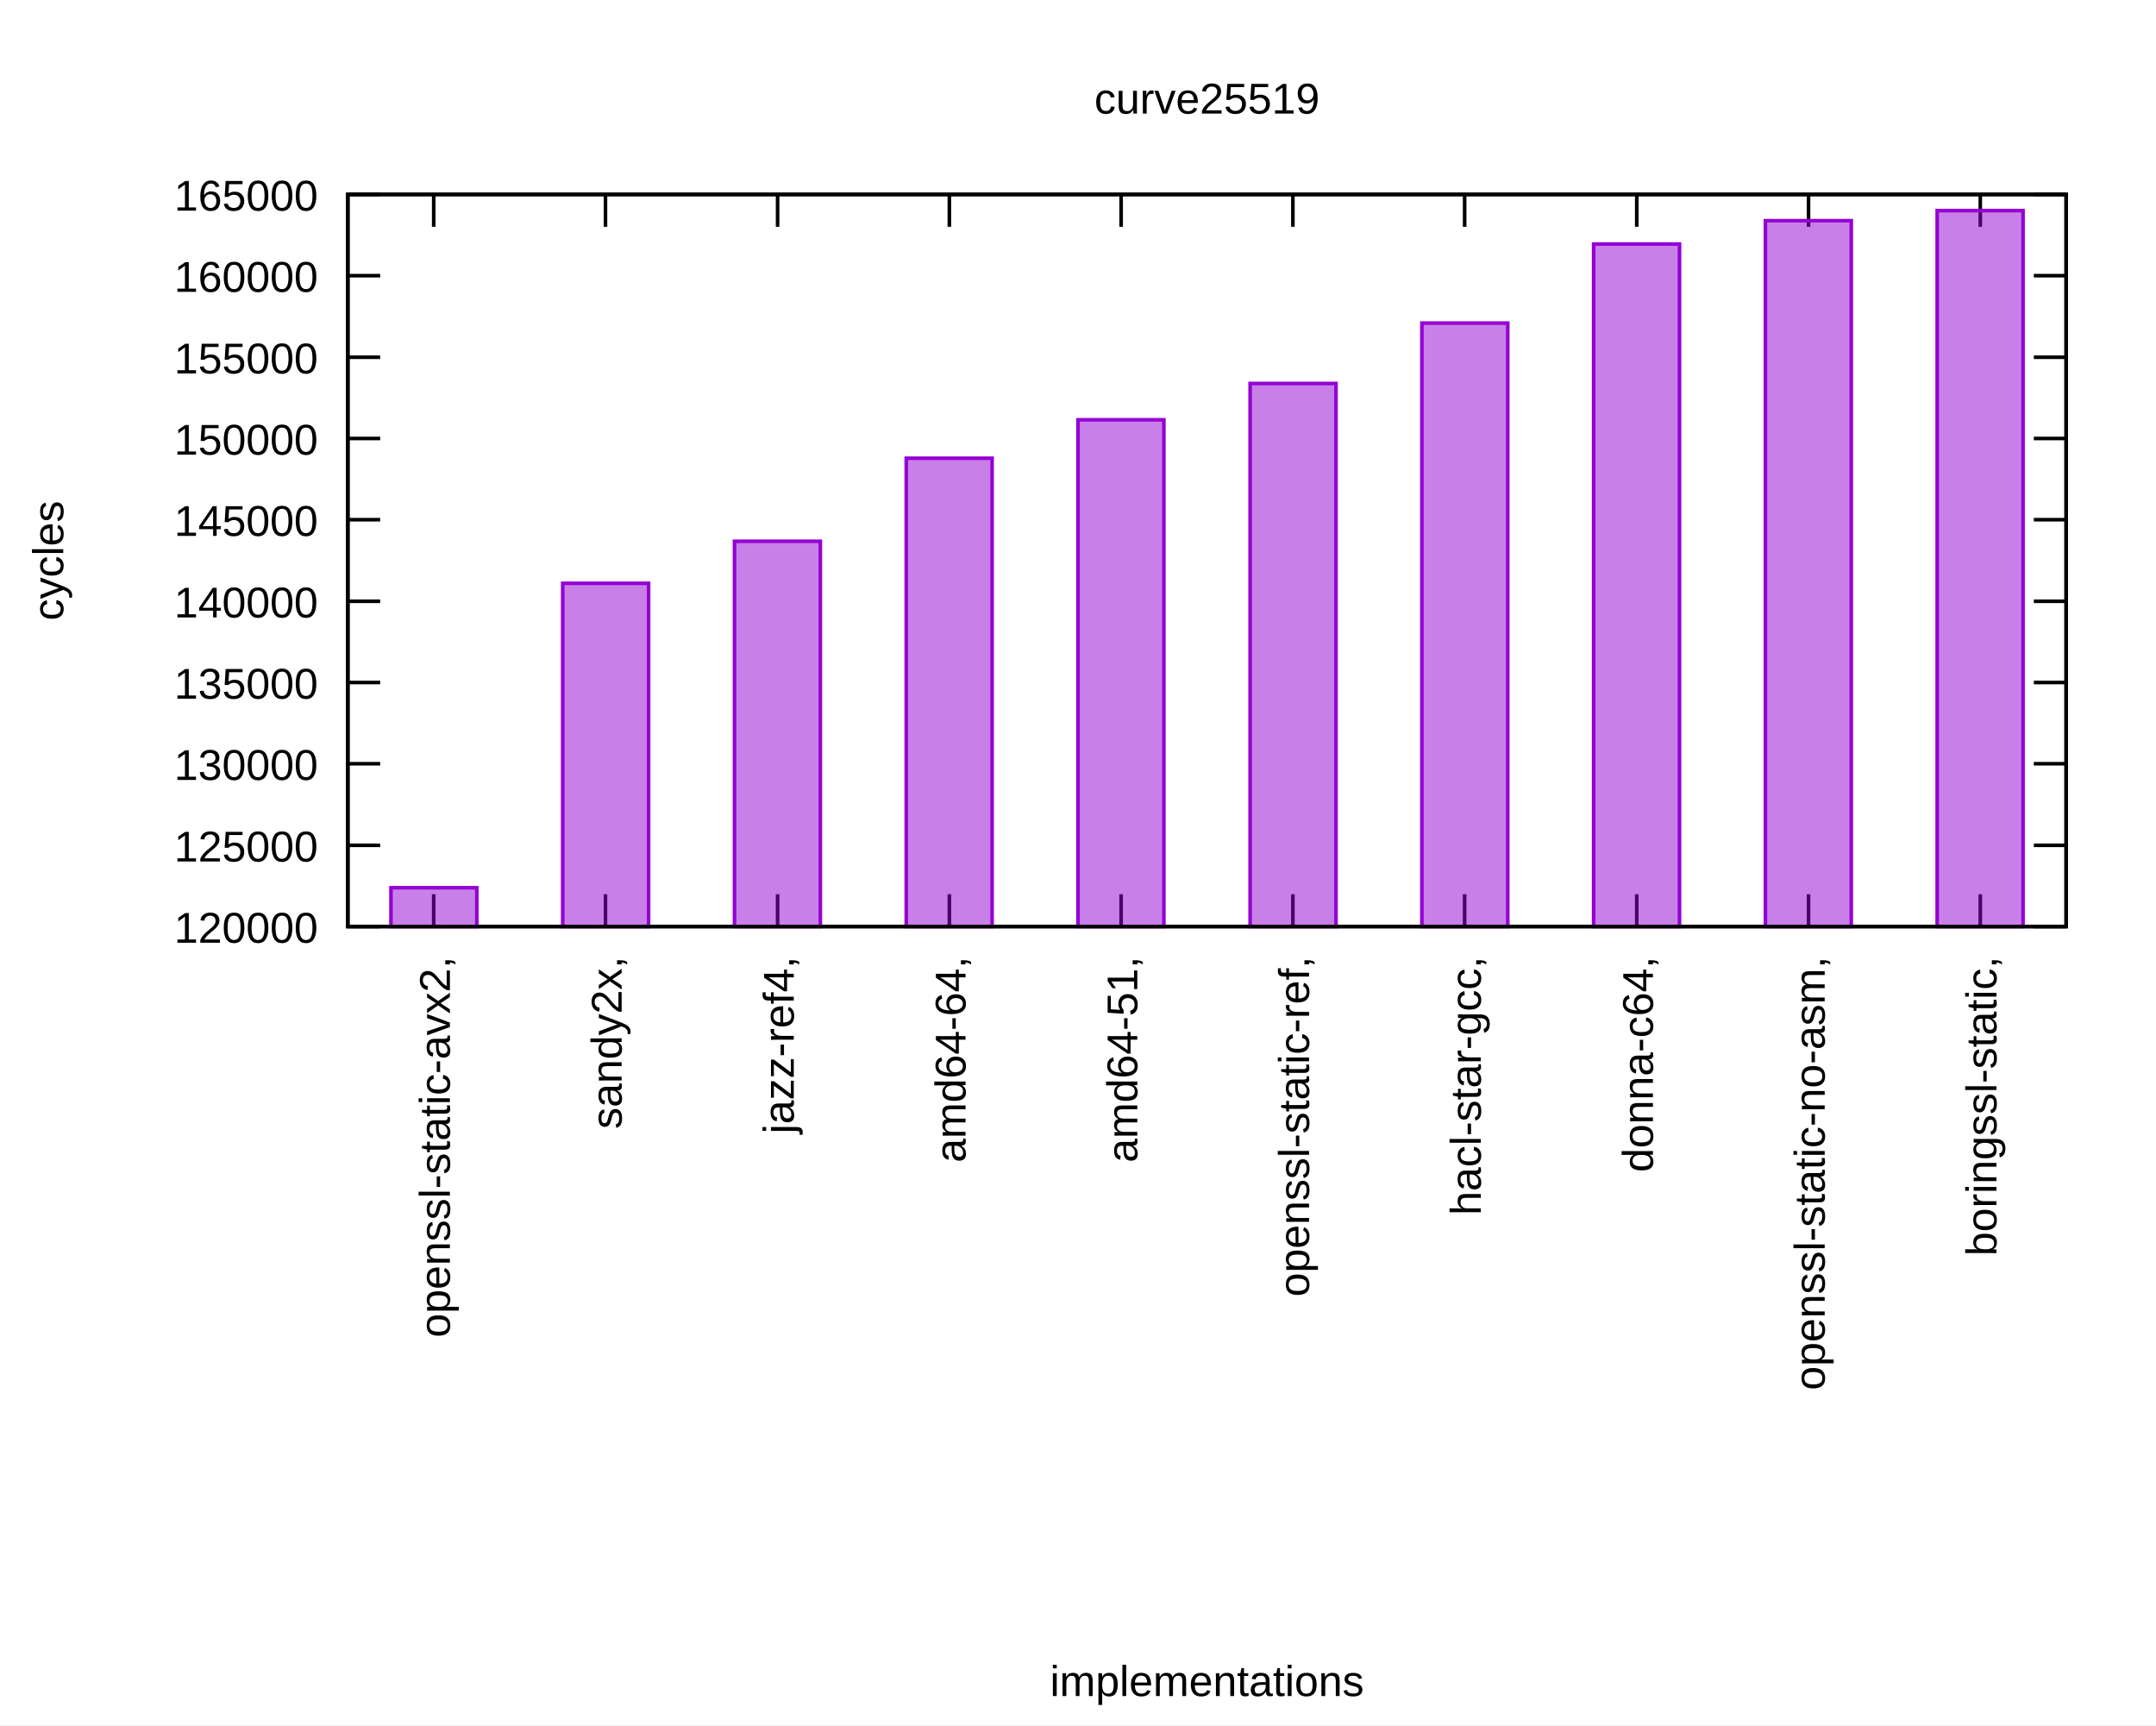
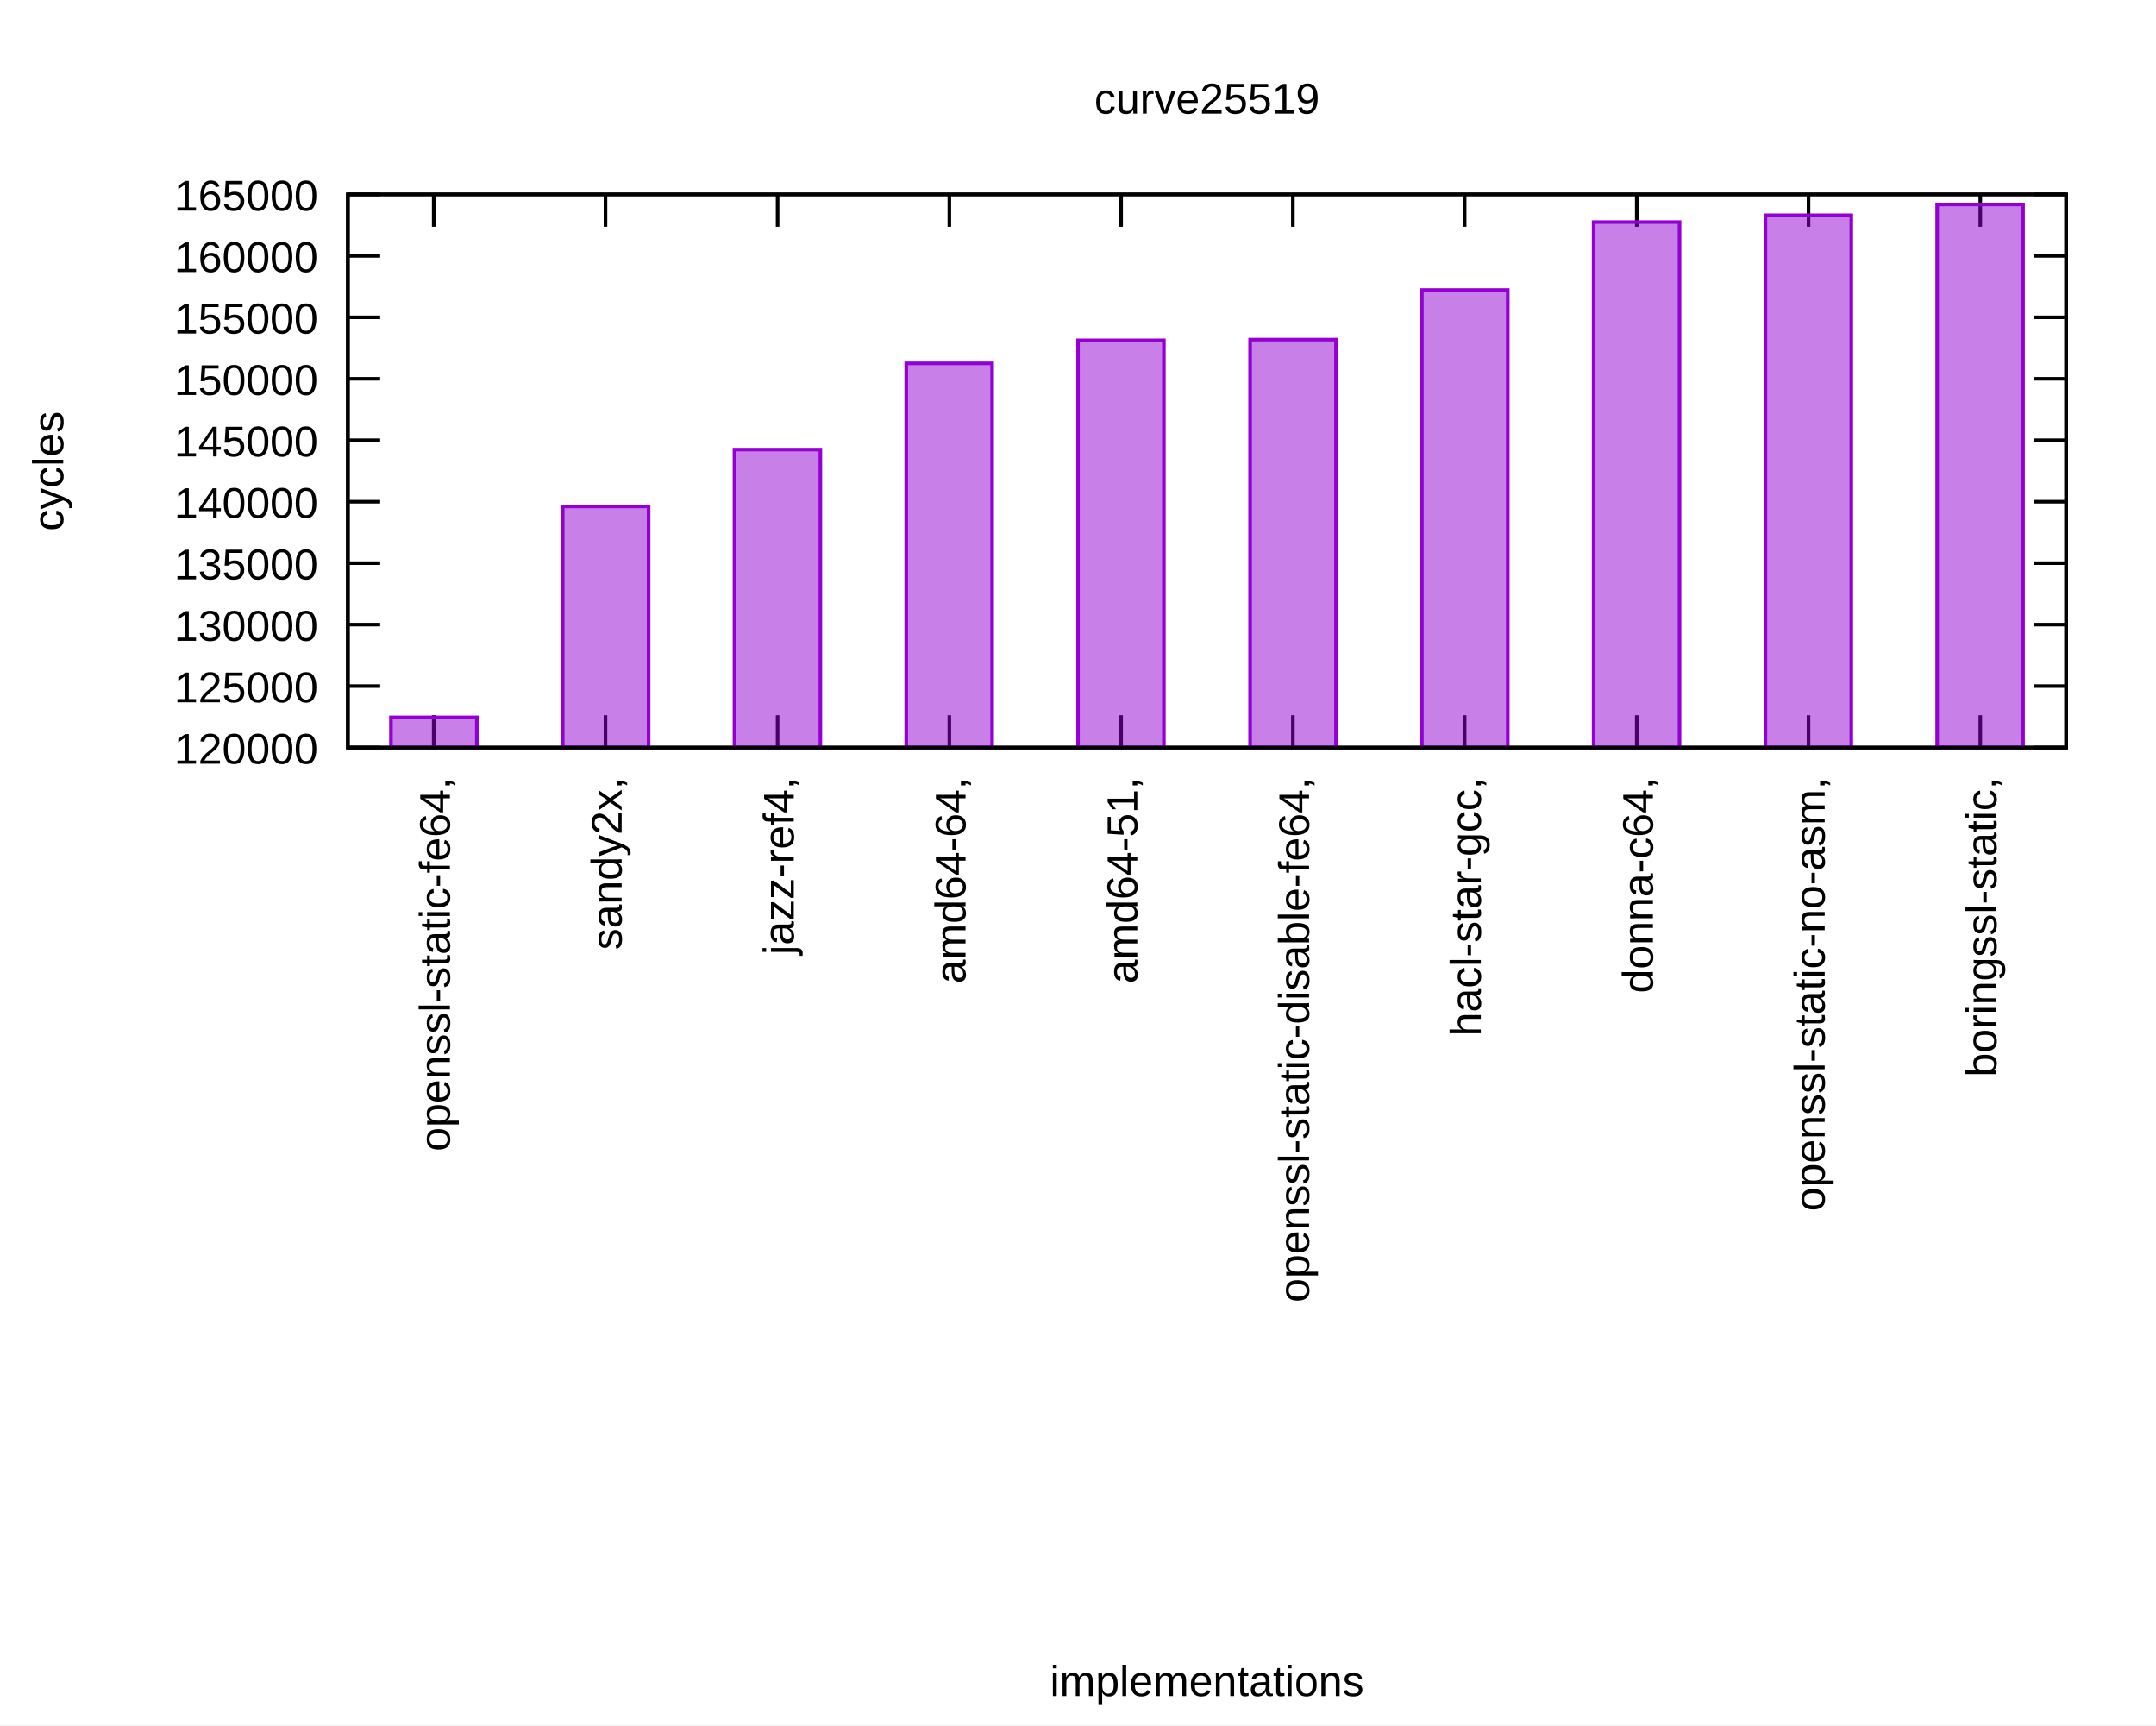
<svg xmlns="http://www.w3.org/2000/svg" xmlns:xlink="http://www.w3.org/1999/xlink" width="600" height="480" viewBox="0 0 600 480">
  <g id="gnuplot_canvas">
    <rect x="0" y="0" width="600" height="480" fill="#ffffff" />
    <defs>
      <circle id="gpDot" r="0.5" stroke-width="0.5" />
      <path id="gpPt0" stroke-width="0.222" stroke="currentColor" d="M-1,0 h2 M0,-1 v2" />
      <path id="gpPt1" stroke-width="0.222" stroke="currentColor" d="M-1,-1 L1,1 M1,-1 L-1,1" />
      <path id="gpPt2" stroke-width="0.222" stroke="currentColor" d="M-1,0 L1,0 M0,-1 L0,1 M-1,-1 L1,1 M-1,1 L1,-1" />
      <rect id="gpPt3" stroke-width="0.222" stroke="currentColor" x="-1" y="-1" width="2" height="2" />
      <rect id="gpPt4" stroke-width="0.222" stroke="currentColor" fill="currentColor" x="-1" y="-1" width="2" height="2" />
      <circle id="gpPt5" stroke-width="0.222" stroke="currentColor" cx="0" cy="0" r="1" />
      <use xlink:href="#gpPt5" id="gpPt6" fill="currentColor" stroke="none" />
      <path id="gpPt7" stroke-width="0.222" stroke="currentColor" d="M0,-1.33 L-1.33,0.67 L1.33,0.67 z" />
      <use xlink:href="#gpPt7" id="gpPt8" fill="currentColor" stroke="none" />
      <use xlink:href="#gpPt7" id="gpPt9" stroke="currentColor" transform="rotate(180)" />
      <use xlink:href="#gpPt9" id="gpPt10" fill="currentColor" stroke="none" />
      <use xlink:href="#gpPt3" id="gpPt11" stroke="currentColor" transform="rotate(45)" />
      <use xlink:href="#gpPt11" id="gpPt12" fill="currentColor" stroke="none" />
      <path id="gpPt13" stroke-width="0.222" stroke="currentColor" d="M0,1.330 L1.265,0.411 L0.782,-1.067 L-0.782,-1.076 L-1.265,0.411 z" />
      <use xlink:href="#gpPt13" id="gpPt14" fill="currentColor" stroke="none" />
      <filter id="textbox" filterUnits="objectBoundingBox" x="0" y="0" height="1" width="1">
        <feFlood flood-color="#FFFFFF" flood-opacity="1" result="bgnd" />
        <feComposite in="SourceGraphic" in2="bgnd" operator="atop" />
      </filter>
      <filter id="greybox" filterUnits="objectBoundingBox" x="0" y="0" height="1" width="1">
        <feFlood flood-color="lightgrey" flood-opacity="1" result="grey" />
        <feComposite in="SourceGraphic" in2="grey" operator="atop" />
      </filter>
    </defs>
    <g fill="none" color="#FFFFFF" stroke="currentColor" stroke-width="1.00" stroke-linecap="butt" stroke-linejoin="miter">
</g>
    <g fill="none" color="black" stroke="currentColor" stroke-width="1.00" stroke-linecap="butt" stroke-linejoin="miter">
-       <path stroke="black" d="M96.8,257.8 L105.8,257.8 M575.0,257.8 L566.0,257.8  " />
-       <g transform="translate(88.5,262.3)" stroke="none" fill="black" font-family="Arial" font-size="12.00" text-anchor="end">
+       <path stroke="black" d="M96.8,208.0 L105.8,208.0 M575.0,208.0 L566.0,208.0  " />
+       <g transform="translate(88.5,212.5)" stroke="none" fill="black" font-family="Arial" font-size="12.00" text-anchor="end">
        <text>
          <tspan font-family="Arial"> 120000</tspan>
        </text>
      </g>
    </g>
    <g fill="none" color="black" stroke="currentColor" stroke-width="1.00" stroke-linecap="butt" stroke-linejoin="miter">
-       <path stroke="black" d="M96.8,235.2 L105.8,235.2 M575.0,235.2 L566.0,235.2  " />
-       <g transform="translate(88.5,239.7)" stroke="none" fill="black" font-family="Arial" font-size="12.00" text-anchor="end">
+       <path stroke="black" d="M96.8,190.9 L105.8,190.9 M575.0,190.9 L566.0,190.9  " />
+       <g transform="translate(88.5,195.4)" stroke="none" fill="black" font-family="Arial" font-size="12.00" text-anchor="end">
        <text>
          <tspan font-family="Arial"> 125000</tspan>
        </text>
      </g>
    </g>
    <g fill="none" color="black" stroke="currentColor" stroke-width="1.00" stroke-linecap="butt" stroke-linejoin="miter">
-       <path stroke="black" d="M96.8,212.5 L105.8,212.5 M575.0,212.5 L566.0,212.5  " />
-       <g transform="translate(88.5,217.0)" stroke="none" fill="black" font-family="Arial" font-size="12.00" text-anchor="end">
+       <path stroke="black" d="M96.8,173.8 L105.8,173.8 M575.0,173.8 L566.0,173.8  " />
+       <g transform="translate(88.5,178.3)" stroke="none" fill="black" font-family="Arial" font-size="12.00" text-anchor="end">
        <text>
          <tspan font-family="Arial"> 130000</tspan>
        </text>
      </g>
    </g>
    <g fill="none" color="black" stroke="currentColor" stroke-width="1.00" stroke-linecap="butt" stroke-linejoin="miter">
-       <path stroke="black" d="M96.8,189.9 L105.8,189.9 M575.0,189.9 L566.0,189.9  " />
-       <g transform="translate(88.5,194.4)" stroke="none" fill="black" font-family="Arial" font-size="12.00" text-anchor="end">
+       <path stroke="black" d="M96.8,156.7 L105.8,156.7 M575.0,156.7 L566.0,156.7  " />
+       <g transform="translate(88.5,161.2)" stroke="none" fill="black" font-family="Arial" font-size="12.00" text-anchor="end">
        <text>
          <tspan font-family="Arial"> 135000</tspan>
        </text>
      </g>
    </g>
    <g fill="none" color="black" stroke="currentColor" stroke-width="1.00" stroke-linecap="butt" stroke-linejoin="miter">
-       <path stroke="black" d="M96.8,167.3 L105.8,167.3 M575.0,167.3 L566.0,167.3  " />
-       <g transform="translate(88.5,171.8)" stroke="none" fill="black" font-family="Arial" font-size="12.00" text-anchor="end">
+       <path stroke="black" d="M96.8,139.6 L105.8,139.6 M575.0,139.6 L566.0,139.6  " />
+       <g transform="translate(88.5,144.1)" stroke="none" fill="black" font-family="Arial" font-size="12.00" text-anchor="end">
        <text>
          <tspan font-family="Arial"> 140000</tspan>
        </text>
      </g>
    </g>
    <g fill="none" color="black" stroke="currentColor" stroke-width="1.00" stroke-linecap="butt" stroke-linejoin="miter">
-       <path stroke="black" d="M96.8,144.6 L105.8,144.6 M575.0,144.6 L566.0,144.6  " />
-       <g transform="translate(88.5,149.1)" stroke="none" fill="black" font-family="Arial" font-size="12.00" text-anchor="end">
+       <path stroke="black" d="M96.8,122.5 L105.8,122.5 M575.0,122.5 L566.0,122.5  " />
+       <g transform="translate(88.5,127.0)" stroke="none" fill="black" font-family="Arial" font-size="12.00" text-anchor="end">
        <text>
          <tspan font-family="Arial"> 145000</tspan>
        </text>
      </g>
    </g>
    <g fill="none" color="black" stroke="currentColor" stroke-width="1.00" stroke-linecap="butt" stroke-linejoin="miter">
-       <path stroke="black" d="M96.8,122.0 L105.8,122.0 M575.0,122.0 L566.0,122.0  " />
-       <g transform="translate(88.5,126.5)" stroke="none" fill="black" font-family="Arial" font-size="12.00" text-anchor="end">
+       <path stroke="black" d="M96.8,105.4 L105.8,105.4 M575.0,105.4 L566.0,105.4  " />
+       <g transform="translate(88.5,109.9)" stroke="none" fill="black" font-family="Arial" font-size="12.00" text-anchor="end">
        <text>
          <tspan font-family="Arial"> 150000</tspan>
        </text>
      </g>
    </g>
    <g fill="none" color="black" stroke="currentColor" stroke-width="1.00" stroke-linecap="butt" stroke-linejoin="miter">
-       <path stroke="black" d="M96.8,99.4 L105.8,99.4 M575.0,99.4 L566.0,99.4  " />
-       <g transform="translate(88.5,103.9)" stroke="none" fill="black" font-family="Arial" font-size="12.00" text-anchor="end">
+       <path stroke="black" d="M96.8,88.3 L105.8,88.3 M575.0,88.3 L566.0,88.3  " />
+       <g transform="translate(88.5,92.8)" stroke="none" fill="black" font-family="Arial" font-size="12.00" text-anchor="end">
        <text>
          <tspan font-family="Arial"> 155000</tspan>
        </text>
      </g>
    </g>
    <g fill="none" color="black" stroke="currentColor" stroke-width="1.00" stroke-linecap="butt" stroke-linejoin="miter">
-       <path stroke="black" d="M96.8,76.7 L105.8,76.7 M575.0,76.7 L566.0,76.7  " />
-       <g transform="translate(88.5,81.2)" stroke="none" fill="black" font-family="Arial" font-size="12.00" text-anchor="end">
+       <path stroke="black" d="M96.8,71.2 L105.8,71.2 M575.0,71.2 L566.0,71.2  " />
+       <g transform="translate(88.5,75.7)" stroke="none" fill="black" font-family="Arial" font-size="12.00" text-anchor="end">
        <text>
          <tspan font-family="Arial"> 160000</tspan>
        </text>
      </g>
    </g>
    <g fill="none" color="black" stroke="currentColor" stroke-width="1.00" stroke-linecap="butt" stroke-linejoin="miter">
      <path stroke="black" d="M96.8,54.1 L105.8,54.1 M575.0,54.1 L566.0,54.1  " />
      <g transform="translate(88.5,58.6)" stroke="none" fill="black" font-family="Arial" font-size="12.00" text-anchor="end">
        <text>
          <tspan font-family="Arial"> 165000</tspan>
        </text>
      </g>
    </g>
    <g fill="none" color="black" stroke="currentColor" stroke-width="1.00" stroke-linecap="butt" stroke-linejoin="miter">
-       <path stroke="black" d="M120.7,257.8 L120.7,248.8 M120.7,54.1 L120.7,63.1  " />
-       <g transform="translate(125.2,266.1) rotate(270)" stroke="none" fill="black" font-family="Arial" font-size="12.00" text-anchor="end">
-         <text>
-           <tspan font-family="Arial">openssl-static-avx2,</tspan>
-         </text>
-       </g>
-     </g>
-     <g fill="none" color="black" stroke="currentColor" stroke-width="1.00" stroke-linecap="butt" stroke-linejoin="miter">
-       <path stroke="black" d="M168.5,257.8 L168.5,248.8 M168.5,54.1 L168.5,63.1  " />
-       <g transform="translate(173.0,266.1) rotate(270)" stroke="none" fill="black" font-family="Arial" font-size="12.00" text-anchor="end">
+       <path stroke="black" d="M120.7,208.0 L120.7,199.0 M120.7,54.1 L120.7,63.1  " />
+       <g transform="translate(125.2,216.3) rotate(270)" stroke="none" fill="black" font-family="Arial" font-size="12.00" text-anchor="end">
+         <text>
+           <tspan font-family="Arial">openssl-static-fe64,</tspan>
+         </text>
+       </g>
+     </g>
+     <g fill="none" color="black" stroke="currentColor" stroke-width="1.00" stroke-linecap="butt" stroke-linejoin="miter">
+       <path stroke="black" d="M168.5,208.0 L168.5,199.0 M168.5,54.1 L168.5,63.1  " />
+       <g transform="translate(173.0,216.3) rotate(270)" stroke="none" fill="black" font-family="Arial" font-size="12.00" text-anchor="end">
        <text>
          <tspan font-family="Arial">sandy2x,</tspan>
        </text>
      </g>
    </g>
    <g fill="none" color="black" stroke="currentColor" stroke-width="1.00" stroke-linecap="butt" stroke-linejoin="miter">
-       <path stroke="black" d="M216.4,257.8 L216.4,248.8 M216.4,54.1 L216.4,63.1  " />
-       <g transform="translate(220.9,266.1) rotate(270)" stroke="none" fill="black" font-family="Arial" font-size="12.00" text-anchor="end">
+       <path stroke="black" d="M216.4,208.0 L216.4,199.0 M216.4,54.1 L216.4,63.1  " />
+       <g transform="translate(220.9,216.3) rotate(270)" stroke="none" fill="black" font-family="Arial" font-size="12.00" text-anchor="end">
        <text>
          <tspan font-family="Arial">jazz-ref4,</tspan>
        </text>
      </g>
    </g>
    <g fill="none" color="black" stroke="currentColor" stroke-width="1.00" stroke-linecap="butt" stroke-linejoin="miter">
-       <path stroke="black" d="M264.2,257.8 L264.2,248.8 M264.2,54.1 L264.2,63.1  " />
-       <g transform="translate(268.7,266.1) rotate(270)" stroke="none" fill="black" font-family="Arial" font-size="12.00" text-anchor="end">
+       <path stroke="black" d="M264.2,208.0 L264.2,199.0 M264.2,54.1 L264.2,63.1  " />
+       <g transform="translate(268.7,216.3) rotate(270)" stroke="none" fill="black" font-family="Arial" font-size="12.00" text-anchor="end">
        <text>
          <tspan font-family="Arial">amd64-64,</tspan>
        </text>
      </g>
    </g>
    <g fill="none" color="black" stroke="currentColor" stroke-width="1.00" stroke-linecap="butt" stroke-linejoin="miter">
-       <path stroke="black" d="M312.0,257.8 L312.0,248.8 M312.0,54.1 L312.0,63.1  " />
-       <g transform="translate(316.5,266.1) rotate(270)" stroke="none" fill="black" font-family="Arial" font-size="12.00" text-anchor="end">
+       <path stroke="black" d="M312.0,208.0 L312.0,199.0 M312.0,54.1 L312.0,63.1  " />
+       <g transform="translate(316.5,216.3) rotate(270)" stroke="none" fill="black" font-family="Arial" font-size="12.00" text-anchor="end">
        <text>
          <tspan font-family="Arial">amd64-51,</tspan>
        </text>
      </g>
    </g>
    <g fill="none" color="black" stroke="currentColor" stroke-width="1.00" stroke-linecap="butt" stroke-linejoin="miter">
-       <path stroke="black" d="M359.8,257.8 L359.8,248.8 M359.8,54.1 L359.8,63.1  " />
-       <g transform="translate(364.3,266.1) rotate(270)" stroke="none" fill="black" font-family="Arial" font-size="12.00" text-anchor="end">
-         <text>
-           <tspan font-family="Arial">openssl-static-ref,</tspan>
-         </text>
-       </g>
-     </g>
-     <g fill="none" color="black" stroke="currentColor" stroke-width="1.00" stroke-linecap="butt" stroke-linejoin="miter">
-       <path stroke="black" d="M407.6,257.8 L407.6,248.8 M407.6,54.1 L407.6,63.1  " />
-       <g transform="translate(412.1,266.1) rotate(270)" stroke="none" fill="black" font-family="Arial" font-size="12.00" text-anchor="end">
+       <path stroke="black" d="M359.8,208.0 L359.8,199.0 M359.8,54.1 L359.8,63.1  " />
+       <g transform="translate(364.3,216.3) rotate(270)" stroke="none" fill="black" font-family="Arial" font-size="12.00" text-anchor="end">
+         <text>
+           <tspan font-family="Arial">openssl-static-disable-fe64,</tspan>
+         </text>
+       </g>
+     </g>
+     <g fill="none" color="black" stroke="currentColor" stroke-width="1.00" stroke-linecap="butt" stroke-linejoin="miter">
+       <path stroke="black" d="M407.6,208.0 L407.6,199.0 M407.6,54.1 L407.6,63.1  " />
+       <g transform="translate(412.1,216.3) rotate(270)" stroke="none" fill="black" font-family="Arial" font-size="12.00" text-anchor="end">
        <text>
          <tspan font-family="Arial">hacl-star-gcc,</tspan>
        </text>
      </g>
    </g>
    <g fill="none" color="black" stroke="currentColor" stroke-width="1.00" stroke-linecap="butt" stroke-linejoin="miter">
-       <path stroke="black" d="M455.5,257.8 L455.5,248.8 M455.5,54.1 L455.5,63.1  " />
-       <g transform="translate(460.0,266.1) rotate(270)" stroke="none" fill="black" font-family="Arial" font-size="12.00" text-anchor="end">
+       <path stroke="black" d="M455.5,208.0 L455.5,199.0 M455.5,54.1 L455.5,63.1  " />
+       <g transform="translate(460.0,216.3) rotate(270)" stroke="none" fill="black" font-family="Arial" font-size="12.00" text-anchor="end">
        <text>
          <tspan font-family="Arial">donna-c64,</tspan>
        </text>
      </g>
    </g>
    <g fill="none" color="black" stroke="currentColor" stroke-width="1.00" stroke-linecap="butt" stroke-linejoin="miter">
-       <path stroke="black" d="M503.3,257.8 L503.3,248.8 M503.3,54.1 L503.3,63.1  " />
-       <g transform="translate(507.8,266.1) rotate(270)" stroke="none" fill="black" font-family="Arial" font-size="12.00" text-anchor="end">
+       <path stroke="black" d="M503.3,208.0 L503.3,199.0 M503.3,54.1 L503.3,63.1  " />
+       <g transform="translate(507.8,216.3) rotate(270)" stroke="none" fill="black" font-family="Arial" font-size="12.00" text-anchor="end">
        <text>
          <tspan font-family="Arial">openssl-static-no-asm,</tspan>
        </text>
      </g>
    </g>
    <g fill="none" color="black" stroke="currentColor" stroke-width="1.00" stroke-linecap="butt" stroke-linejoin="miter">
-       <path stroke="black" d="M551.1,257.8 L551.1,248.8 M551.1,54.1 L551.1,63.1  " />
-       <g transform="translate(555.6,266.1) rotate(270)" stroke="none" fill="black" font-family="Arial" font-size="12.00" text-anchor="end">
+       <path stroke="black" d="M551.1,208.0 L551.1,199.0 M551.1,54.1 L551.1,63.1  " />
+       <g transform="translate(555.6,216.3) rotate(270)" stroke="none" fill="black" font-family="Arial" font-size="12.00" text-anchor="end">
        <text>
          <tspan font-family="Arial">boringssl-static,</tspan>
        </text>
      </g>
    </g>
    <g fill="none" color="black" stroke="currentColor" stroke-width="1.00" stroke-linecap="butt" stroke-linejoin="miter">
</g>
    <g fill="none" color="black" stroke="currentColor" stroke-width="1.00" stroke-linecap="butt" stroke-linejoin="miter">
-       <path stroke="black" d="M96.8,54.1 L96.8,257.8 L575.0,257.8 L575.0,54.1 L96.8,54.1 Z  " />
-     </g>
-     <g fill="none" color="black" stroke="currentColor" stroke-width="1.00" stroke-linecap="butt" stroke-linejoin="miter">
-       <g transform="translate(17.6,156.0) rotate(270)" stroke="none" fill="black" font-family="Arial" font-size="12.00" text-anchor="middle">
+       <path stroke="black" d="M96.8,54.1 L96.8,208.0 L575.0,208.0 L575.0,54.1 L96.8,54.1 Z  " />
+     </g>
+     <g fill="none" color="black" stroke="currentColor" stroke-width="1.00" stroke-linecap="butt" stroke-linejoin="miter">
+       <g transform="translate(17.6,131.1) rotate(270)" stroke="none" fill="black" font-family="Arial" font-size="12.00" text-anchor="middle">
        <text>
          <tspan font-family="Arial">cycles</tspan>
        </text>
      </g>
    </g>
    <g fill="none" color="black" stroke="currentColor" stroke-width="1.00" stroke-linecap="butt" stroke-linejoin="miter">
      <g transform="translate(335.9,471.9)" stroke="none" fill="black" font-family="Arial" font-size="12.00" text-anchor="middle">
        <text>
          <tspan font-family="Arial">implementations</tspan>
        </text>
      </g>
    </g>
    <g fill="none" color="black" stroke="currentColor" stroke-width="1.00" stroke-linecap="butt" stroke-linejoin="miter">
      <g transform="translate(335.9,31.6)" stroke="none" fill="black" font-family="Arial" font-size="12.00" text-anchor="middle">
        <text>
          <tspan font-family="Arial">curve25519</tspan>
        </text>
      </g>
    </g>
    <g id="gnuplot_plot_1">
      <g fill="none" color="black" stroke="currentColor" stroke-width="1.00" stroke-linecap="butt" stroke-linejoin="miter">
        <g stroke="none" shape-rendering="crispEdges">
-           <polygon fill="rgb(148,   0, 211)" fill-opacity="0.5" points="108.8,257.8 132.8,257.8 132.8,246.9 108.8,246.9 " />
-         </g>
-         <path stroke="rgb(148,   0, 211)" d="M108.8,257.8 L108.8,247.0 L132.7,247.0 L132.7,257.8 L108.8,257.8 Z  " />
-         <g stroke="none" shape-rendering="crispEdges">
-           <polygon fill="rgb(148,   0, 211)" fill-opacity="0.5" points="156.6,257.8 180.6,257.8 180.6,162.2 156.6,162.2 " />
-         </g>
-         <path stroke="rgb(148,   0, 211)" d="M156.6,257.8 L156.6,162.3 L180.5,162.3 L180.5,257.8 L156.6,257.8 Z  " />
-         <g stroke="none" shape-rendering="crispEdges">
-           <polygon fill="rgb(148,   0, 211)" fill-opacity="0.5" points="204.4,257.8 228.4,257.8 228.4,150.5 204.4,150.5 " />
-         </g>
-         <path stroke="rgb(148,   0, 211)" d="M204.4,257.8 L204.4,150.6 L228.3,150.6 L228.3,257.8 L204.4,257.8 Z  " />
-         <g stroke="none" shape-rendering="crispEdges">
-           <polygon fill="rgb(148,   0, 211)" fill-opacity="0.5" points="252.2,257.8 276.2,257.8 276.2,127.4 252.2,127.4 " />
-         </g>
-         <path stroke="rgb(148,   0, 211)" d="M252.2,257.8 L252.2,127.5 L276.1,127.5 L276.1,257.8 L252.2,257.8 Z  " />
-         <g stroke="none" shape-rendering="crispEdges">
-           <polygon fill="rgb(148,   0, 211)" fill-opacity="0.5" points="300.0,257.8 324.0,257.8 324.0,116.7 300.0,116.7 " />
-         </g>
-         <path stroke="rgb(148,   0, 211)" d="M300.0,257.8 L300.0,116.8 L323.9,116.8 L323.9,257.8 L300.0,257.8 Z  " />
-         <g stroke="none" shape-rendering="crispEdges">
-           <polygon fill="rgb(148,   0, 211)" fill-opacity="0.5" points="347.9,257.8 371.9,257.8 371.9,106.6 347.9,106.6 " />
-         </g>
-         <path stroke="rgb(148,   0, 211)" d="M347.9,257.8 L347.9,106.7 L371.8,106.7 L371.8,257.8 L347.9,257.8 Z  " />
-         <g stroke="none" shape-rendering="crispEdges">
-           <polygon fill="rgb(148,   0, 211)" fill-opacity="0.5" points="395.7,257.8 419.7,257.8 419.7,89.8 395.7,89.8 " />
-         </g>
-         <path stroke="rgb(148,   0, 211)" d="M395.7,257.8 L395.7,89.9 L419.6,89.9 L419.6,257.8 L395.7,257.8 Z  " />
-         <g stroke="none" shape-rendering="crispEdges">
-           <polygon fill="rgb(148,   0, 211)" fill-opacity="0.5" points="443.5,257.8 467.5,257.8 467.5,67.8 443.5,67.8 " />
-         </g>
-         <path stroke="rgb(148,   0, 211)" d="M443.5,257.8 L443.5,67.9 L467.4,67.9 L467.4,257.8 L443.5,257.8 Z  " />
-         <g stroke="none" shape-rendering="crispEdges">
-           <polygon fill="rgb(148,   0, 211)" fill-opacity="0.5" points="491.3,257.8 515.3,257.8 515.3,61.3 491.3,61.3 " />
-         </g>
-         <path stroke="rgb(148,   0, 211)" d="M491.3,257.8 L491.3,61.4 L515.2,61.4 L515.2,257.8 L491.3,257.8 Z  " />
-         <g stroke="none" shape-rendering="crispEdges">
-           <polygon fill="rgb(148,   0, 211)" fill-opacity="0.5" points="539.1,257.8 563.1,257.8 563.1,58.5 539.1,58.5 " />
-         </g>
-         <path stroke="rgb(148,   0, 211)" d="M539.1,257.8 L539.1,58.6 L563.0,58.6 L563.0,257.8 L539.1,257.8 Z  " />
+           <polygon fill="rgb(148,   0, 211)" fill-opacity="0.5" points="108.8,208.0 132.8,208.0 132.8,199.5 108.8,199.5 " />
+         </g>
+         <path stroke="rgb(148,   0, 211)" d="M108.8,208.0 L108.8,199.6 L132.7,199.6 L132.7,208.0 L108.8,208.0 Z  " />
+         <g stroke="none" shape-rendering="crispEdges">
+           <polygon fill="rgb(148,   0, 211)" fill-opacity="0.5" points="156.6,208.0 180.6,208.0 180.6,140.8 156.6,140.8 " />
+         </g>
+         <path stroke="rgb(148,   0, 211)" d="M156.6,208.0 L156.6,140.9 L180.5,140.9 L180.5,208.0 L156.6,208.0 Z  " />
+         <g stroke="none" shape-rendering="crispEdges">
+           <polygon fill="rgb(148,   0, 211)" fill-opacity="0.5" points="204.4,208.0 228.4,208.0 228.4,125.0 204.4,125.0 " />
+         </g>
+         <path stroke="rgb(148,   0, 211)" d="M204.4,208.0 L204.4,125.1 L228.3,125.1 L228.3,208.0 L204.4,208.0 Z  " />
+         <g stroke="none" shape-rendering="crispEdges">
+           <polygon fill="rgb(148,   0, 211)" fill-opacity="0.5" points="252.2,208.0 276.2,208.0 276.2,101.0 252.2,101.0 " />
+         </g>
+         <path stroke="rgb(148,   0, 211)" d="M252.2,208.0 L252.2,101.1 L276.1,101.1 L276.1,208.0 L252.2,208.0 Z  " />
+         <g stroke="none" shape-rendering="crispEdges">
+           <polygon fill="rgb(148,   0, 211)" fill-opacity="0.5" points="300.0,208.0 324.0,208.0 324.0,94.6 300.0,94.6 " />
+         </g>
+         <path stroke="rgb(148,   0, 211)" d="M300.0,208.0 L300.0,94.7 L323.9,94.7 L323.9,208.0 L300.0,208.0 Z  " />
+         <g stroke="none" shape-rendering="crispEdges">
+           <polygon fill="rgb(148,   0, 211)" fill-opacity="0.5" points="347.9,208.0 371.9,208.0 371.9,94.4 347.9,94.4 " />
+         </g>
+         <path stroke="rgb(148,   0, 211)" d="M347.9,208.0 L347.9,94.5 L371.8,94.5 L371.8,208.0 L347.9,208.0 Z  " />
+         <g stroke="none" shape-rendering="crispEdges">
+           <polygon fill="rgb(148,   0, 211)" fill-opacity="0.5" points="395.7,208.0 419.7,208.0 419.7,80.6 395.7,80.6 " />
+         </g>
+         <path stroke="rgb(148,   0, 211)" d="M395.7,208.0 L395.7,80.7 L419.6,80.7 L419.6,208.0 L395.7,208.0 Z  " />
+         <g stroke="none" shape-rendering="crispEdges">
+           <polygon fill="rgb(148,   0, 211)" fill-opacity="0.5" points="443.5,208.0 467.5,208.0 467.5,61.7 443.5,61.7 " />
+         </g>
+         <path stroke="rgb(148,   0, 211)" d="M443.5,208.0 L443.5,61.8 L467.4,61.8 L467.4,208.0 L443.5,208.0 Z  " />
+         <g stroke="none" shape-rendering="crispEdges">
+           <polygon fill="rgb(148,   0, 211)" fill-opacity="0.5" points="491.3,208.0 515.3,208.0 515.3,59.8 491.3,59.8 " />
+         </g>
+         <path stroke="rgb(148,   0, 211)" d="M491.3,208.0 L491.3,59.9 L515.2,59.9 L515.2,208.0 L491.3,208.0 Z  " />
+         <g stroke="none" shape-rendering="crispEdges">
+           <polygon fill="rgb(148,   0, 211)" fill-opacity="0.5" points="539.1,208.0 563.1,208.0 563.1,56.8 539.1,56.8 " />
+         </g>
+         <path stroke="rgb(148,   0, 211)" d="M539.1,208.0 L539.1,56.9 L563.0,56.9 L563.0,208.0 L539.1,208.0 Z  " />
      </g>
    </g>
    <g fill="none" color="#FFFFFF" stroke="rgb(148,   0, 211)" stroke-width="2.00" stroke-linecap="butt" stroke-linejoin="miter">
</g>
    <g fill="none" color="black" stroke="currentColor" stroke-width="2.00" stroke-linecap="butt" stroke-linejoin="miter">
</g>
    <g fill="none" color="black" stroke="black" stroke-width="1.00" stroke-linecap="butt" stroke-linejoin="miter">
</g>
    <g fill="none" color="black" stroke="currentColor" stroke-width="1.00" stroke-linecap="butt" stroke-linejoin="miter">
-       <path stroke="black" d="M96.8,54.1 L96.8,257.8 L575.0,257.8 L575.0,54.1 L96.8,54.1 Z  " />
+       <path stroke="black" d="M96.8,54.1 L96.8,208.0 L575.0,208.0 L575.0,54.1 L96.8,54.1 Z  " />
    </g>
    <g fill="none" color="black" stroke="currentColor" stroke-width="1.00" stroke-linecap="butt" stroke-linejoin="miter">
</g>
  </g>
</svg>
